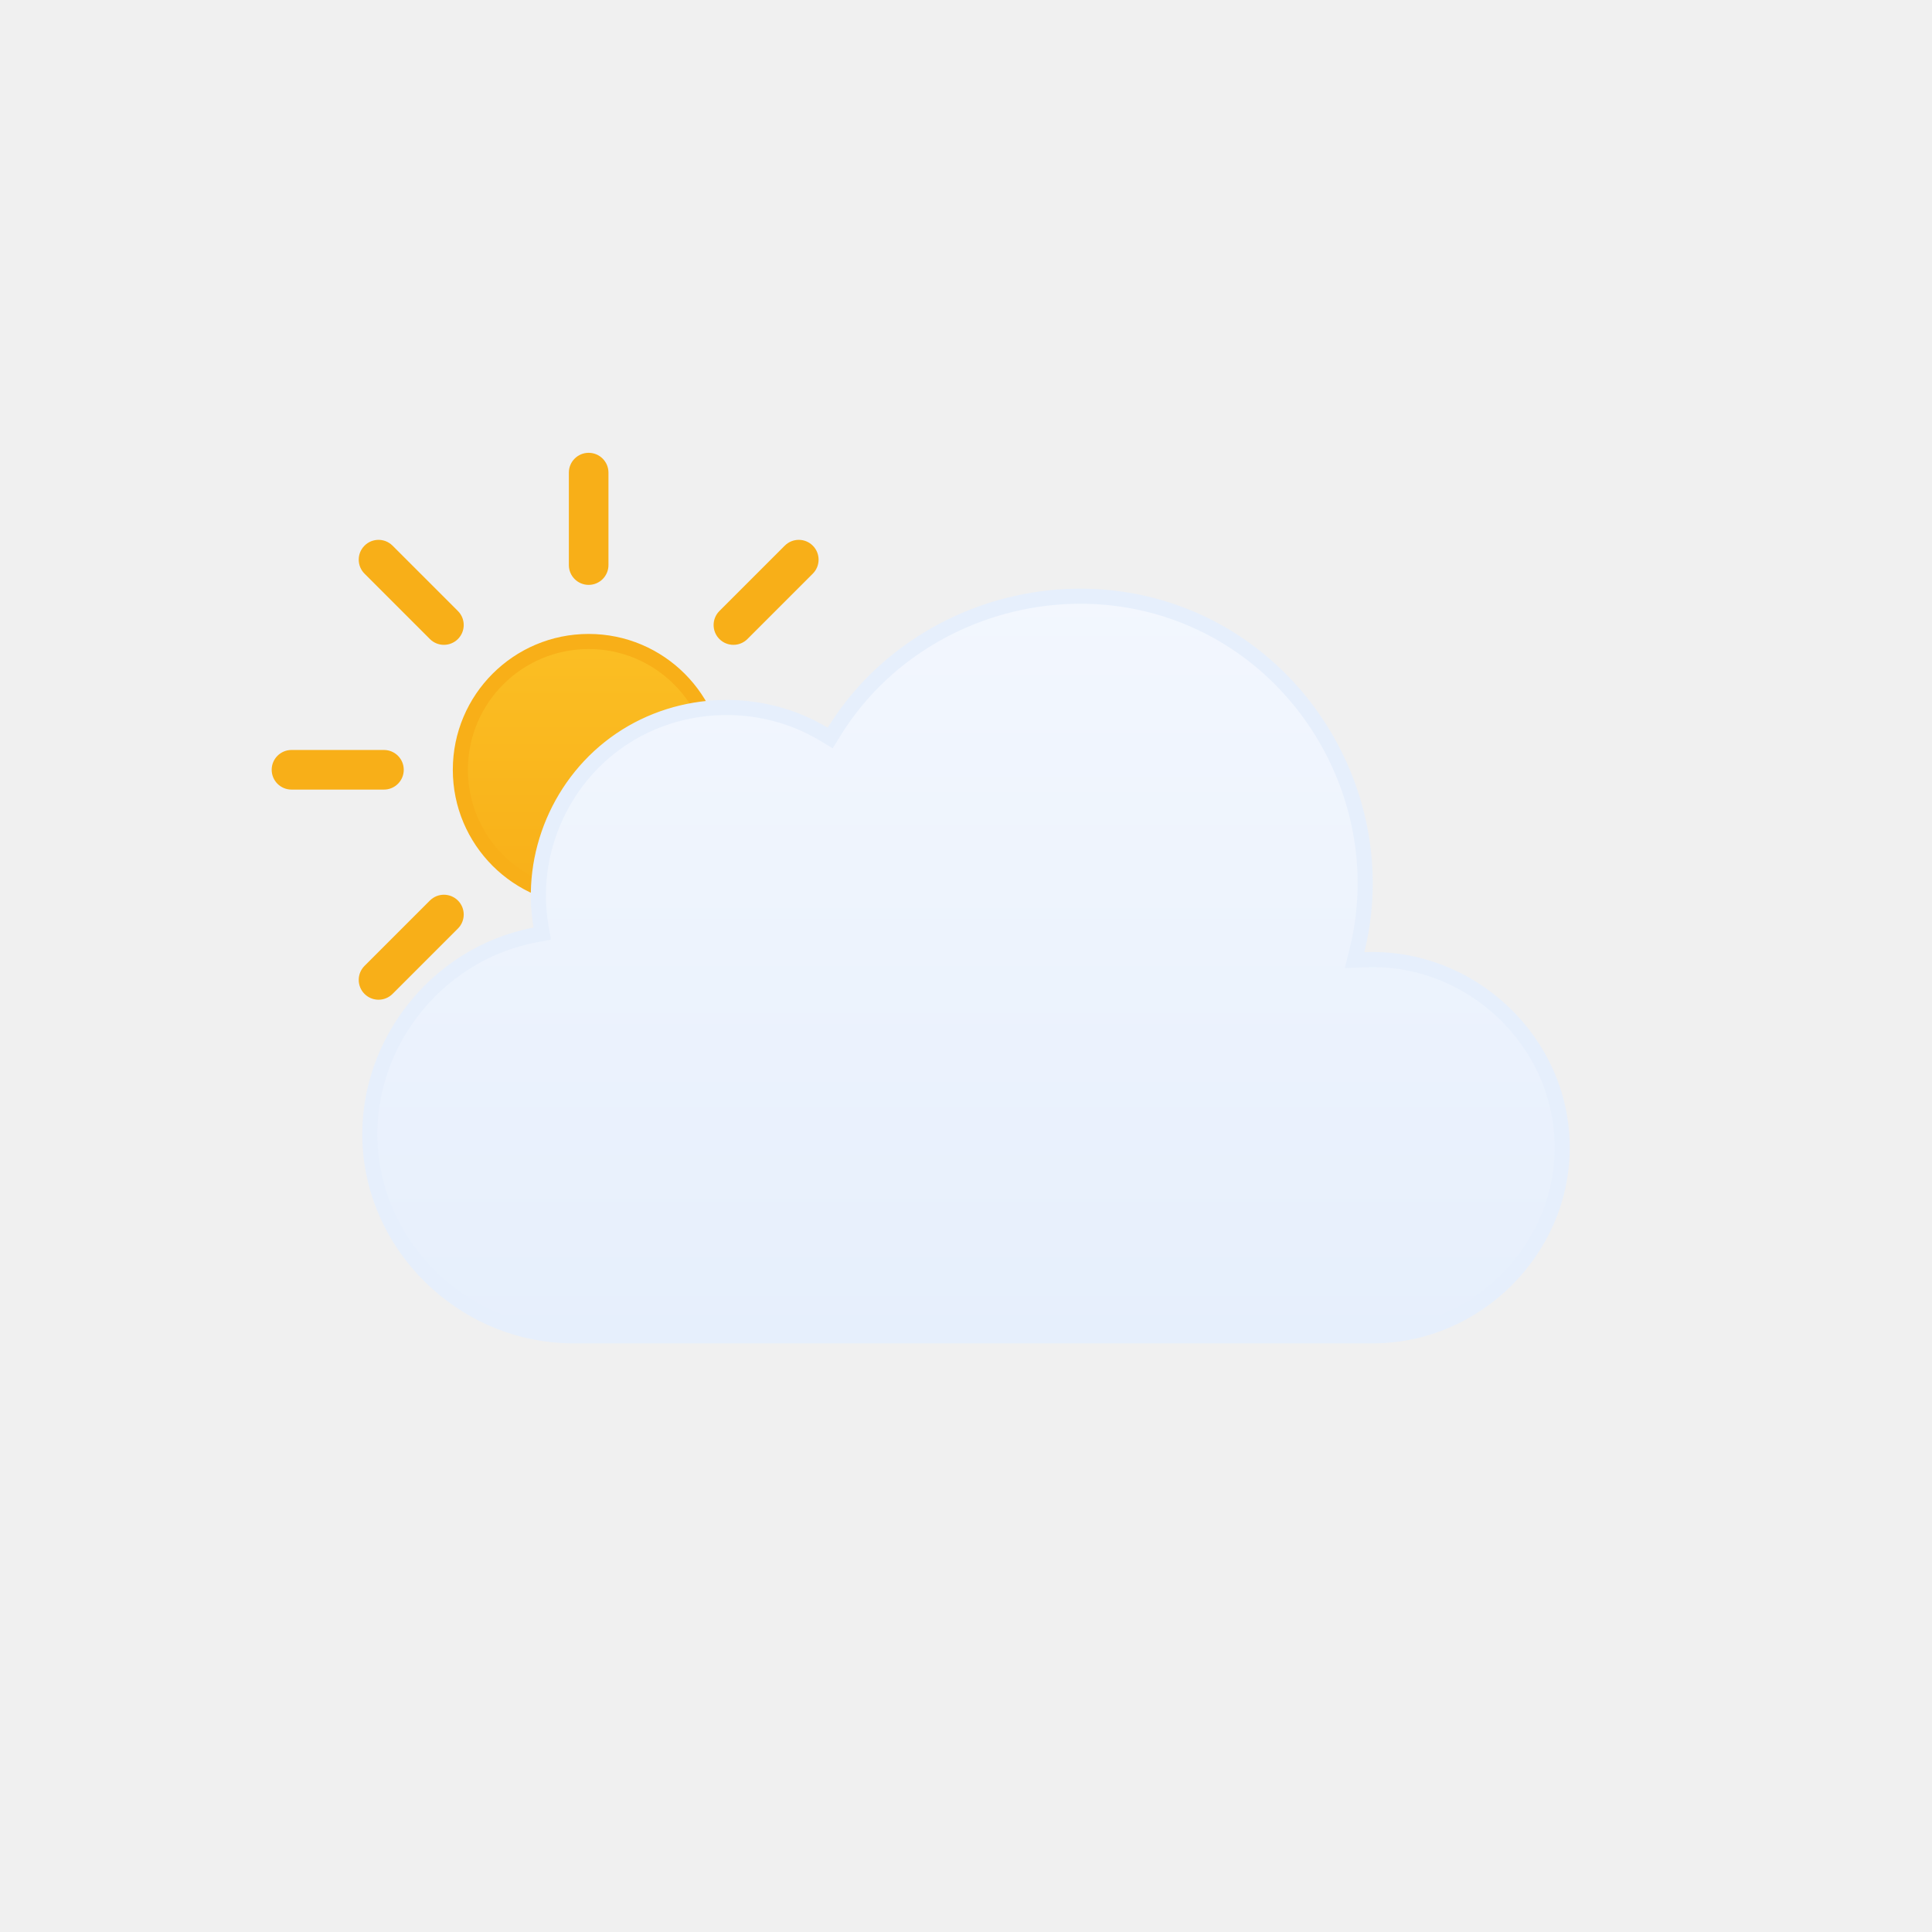
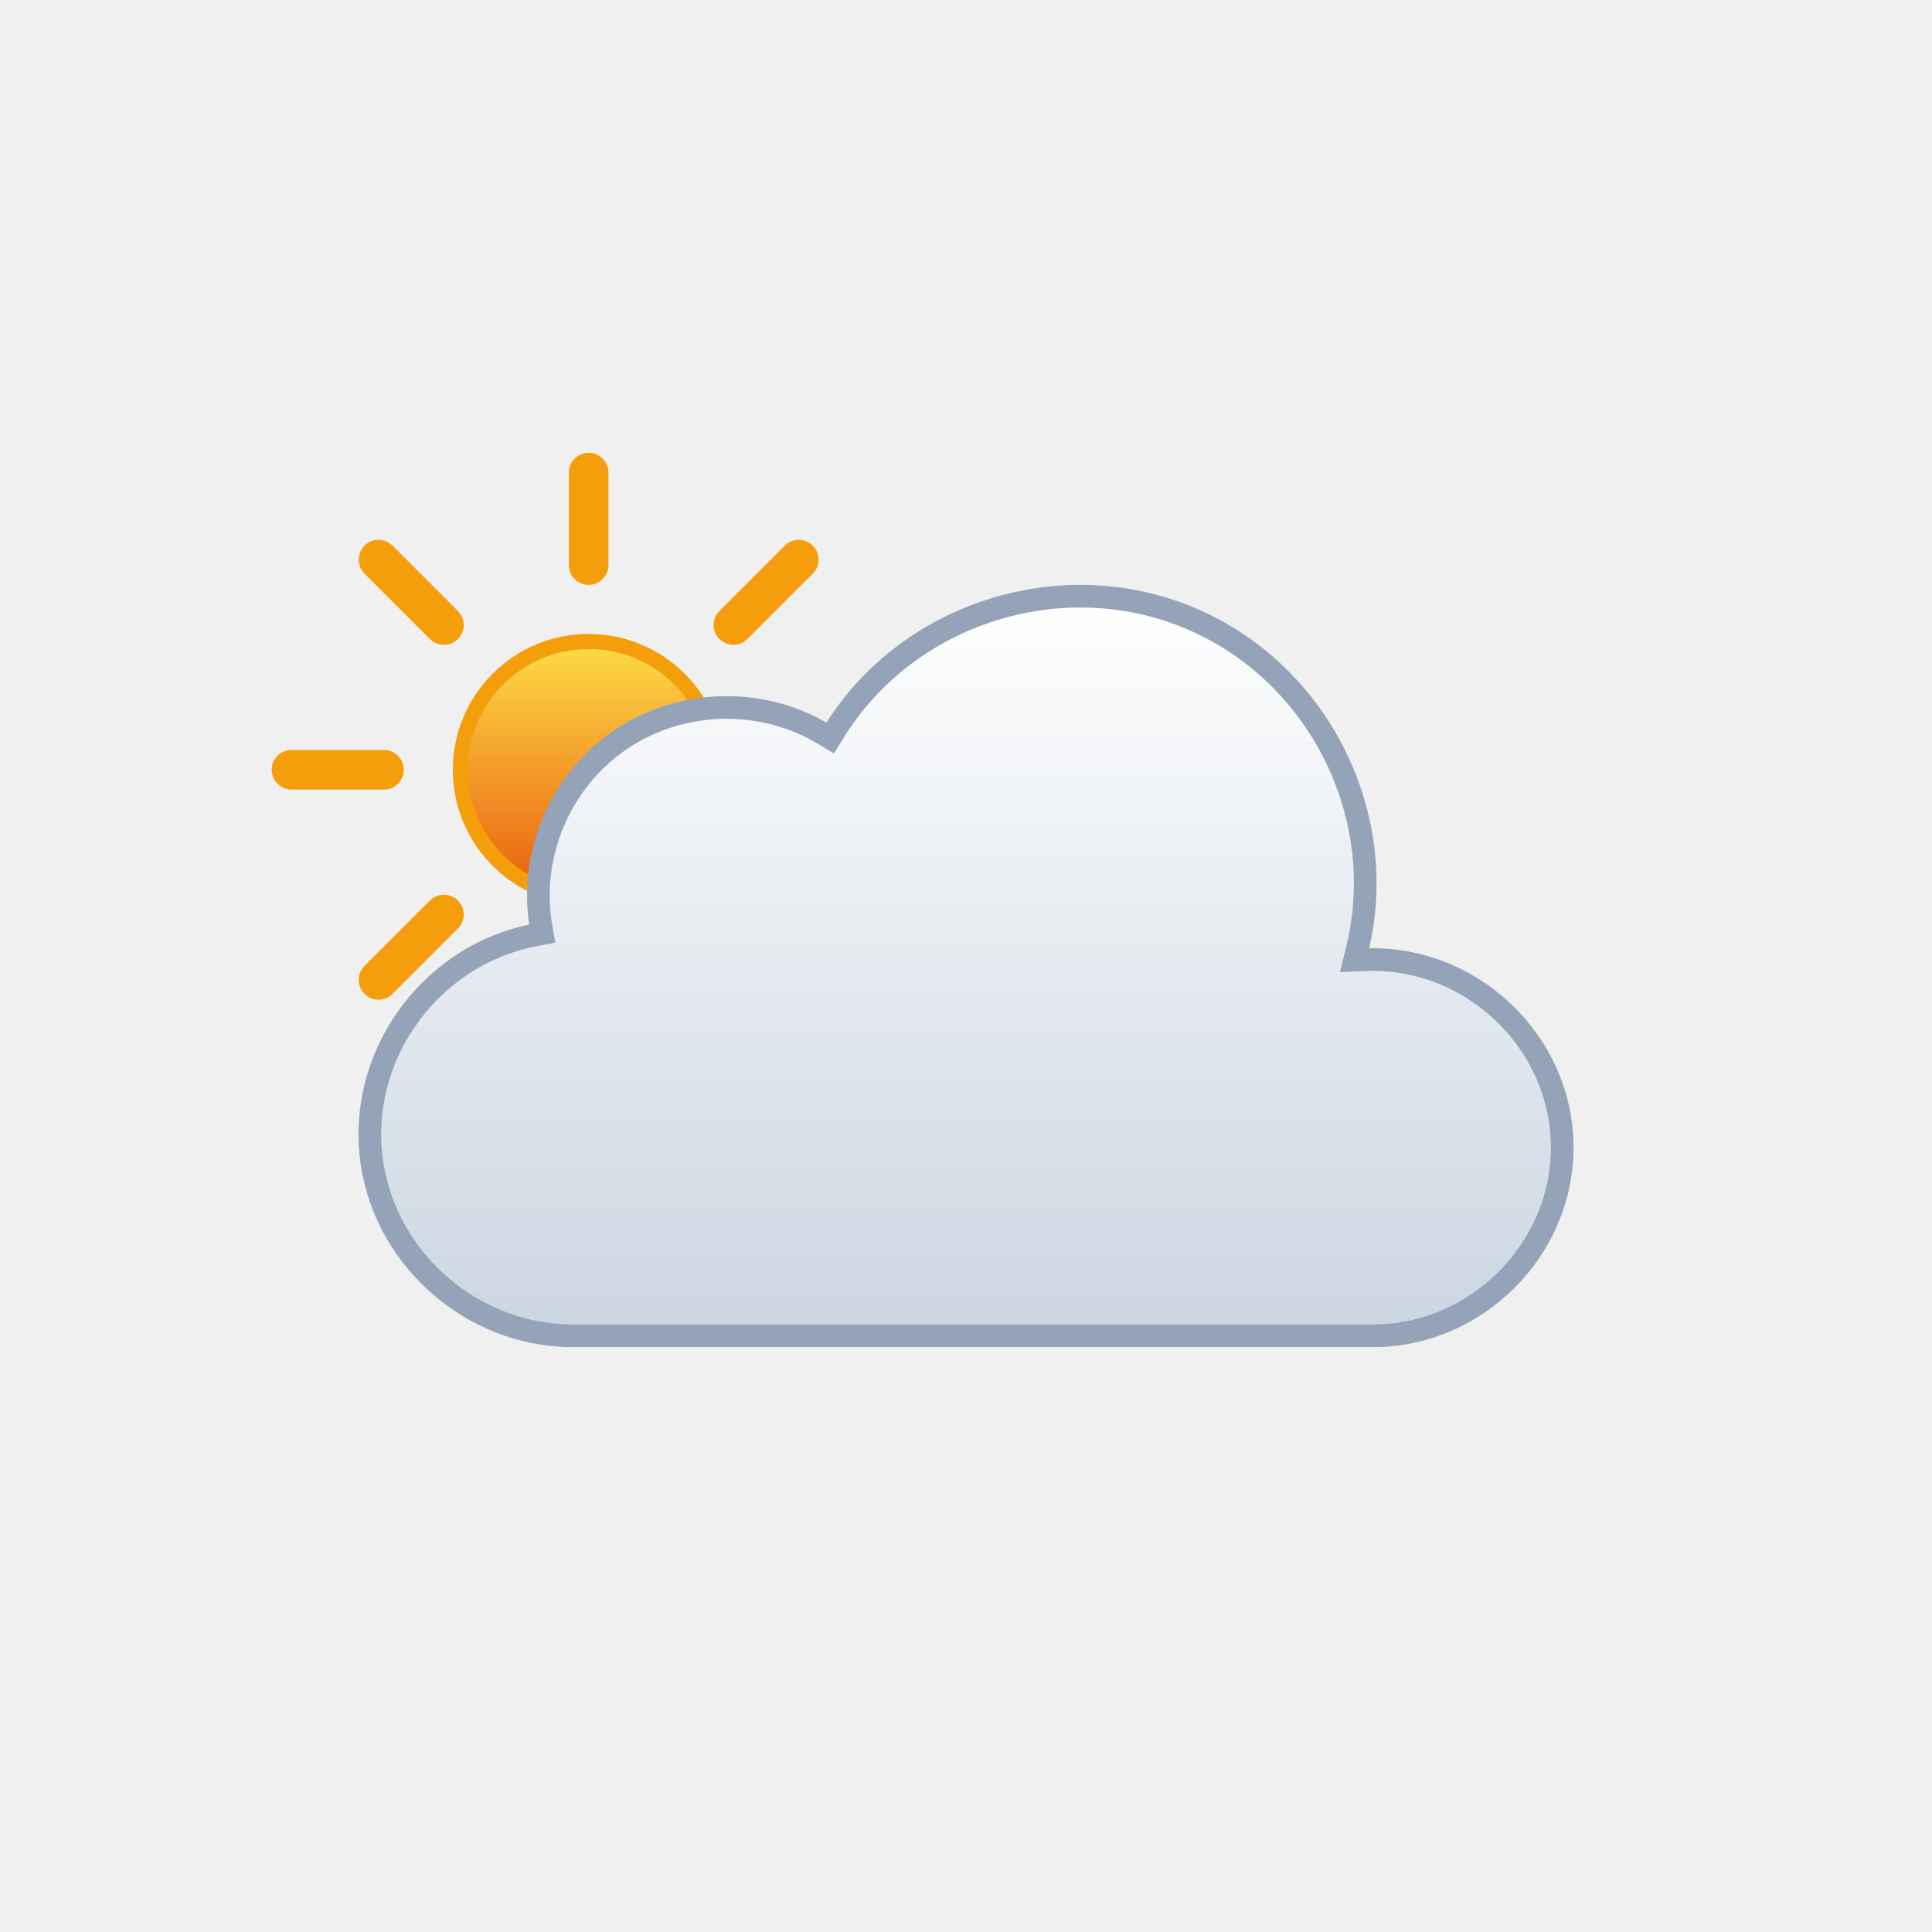
<svg xmlns="http://www.w3.org/2000/svg" viewBox="0 0 128 128" fill="none">
  <g id="partly-cloudy-day" clip-path="url(#clip0_1858_8241)">
    <g id="Sky">
      <g id="Sun">
-         <circle id="Core" cx="39" cy="51" r="8.5" fill="url(#paint0_linear_1858_8241)" stroke="#F8AF18" />
+         <circle id="Core" cx="39" cy="51" r="8.5" fill="url(#paint0_linear_1858_8241)" stroke="#F59E0B" />
        <g id="Rays">
-           <path d="M37.688 31.312C37.688 30.588 38.275 30 39 30C39.725 30 40.312 30.588 40.312 31.312V37.438C40.312 38.162 39.725 38.75 39 38.75C38.275 38.75 37.688 38.162 37.688 37.438V31.312Z" fill="#F8AF18" />
-           <path d="M51.993 36.151C52.506 35.638 53.337 35.638 53.849 36.151C54.362 36.663 54.362 37.494 53.849 38.007L49.518 42.338C49.006 42.85 48.175 42.85 47.662 42.338C47.15 41.825 47.15 40.994 47.662 40.482L51.993 36.151Z" fill="#F8AF18" />
-           <path d="M58.688 49.688C59.412 49.688 60 50.275 60 51C60 51.725 59.412 52.312 58.688 52.312H52.562C51.838 52.312 51.25 51.725 51.25 51C51.25 50.275 51.838 49.688 52.562 49.688H58.688Z" fill="#F8AF18" />
-           <path d="M53.849 63.993C54.362 64.506 54.362 65.337 53.849 65.849C53.337 66.362 52.506 66.362 51.993 65.849L47.662 61.518C47.15 61.006 47.15 60.175 47.662 59.662C48.175 59.15 49.006 59.15 49.518 59.662L53.849 63.993Z" fill="#F8AF18" />
-           <path d="M37.688 64.562C37.688 63.838 38.275 63.25 39 63.25C39.725 63.25 40.312 63.838 40.312 64.562V70.688C40.312 71.412 39.725 72 39 72C38.275 72 37.688 71.412 37.688 70.688V64.562Z" fill="#F8AF18" />
-           <path d="M28.482 59.662C28.994 59.15 29.825 59.15 30.338 59.662C30.851 60.175 30.851 61.006 30.338 61.518L26.007 65.849C25.494 66.362 24.663 66.362 24.151 65.849C23.638 65.337 23.638 64.506 24.151 63.993L28.482 59.662Z" fill="#F8AF18" />
-           <path d="M25.438 49.688C26.162 49.688 26.75 50.275 26.75 51C26.75 51.725 26.162 52.312 25.438 52.312H19.312C18.588 52.312 18 51.725 18 51C18 50.275 18.588 49.688 19.312 49.688H25.438Z" fill="#F8AF18" />
-           <path d="M30.338 40.482C30.851 40.994 30.851 41.825 30.338 42.338C29.825 42.85 28.994 42.85 28.482 42.338L24.151 38.007C23.638 37.494 23.638 36.663 24.151 36.151C24.663 35.638 25.494 35.638 26.007 36.151L30.338 40.482Z" fill="#F8AF18" />
+           <path d="M37.688 31.312C37.688 30.588 38.275 30 39 30C39.725 30 40.312 30.588 40.312 31.312V37.438C40.312 38.162 39.725 38.75 39 38.75C38.275 38.75 37.688 38.162 37.688 37.438V31.312Z" fill="#F59E0B" />
+           <path d="M51.993 36.151C52.506 35.638 53.337 35.638 53.849 36.151C54.362 36.663 54.362 37.494 53.849 38.007L49.518 42.338C49.006 42.85 48.175 42.85 47.662 42.338C47.15 41.825 47.15 40.994 47.662 40.482L51.993 36.151Z" fill="#F59E0B" />
+           <path d="M58.688 49.688C59.412 49.688 60 50.275 60 51C60 51.725 59.412 52.312 58.688 52.312H52.562C51.838 52.312 51.25 51.725 51.25 51C51.25 50.275 51.838 49.688 52.562 49.688H58.688Z" fill="#F59E0B" />
+           <path d="M53.849 63.993C54.362 64.506 54.362 65.337 53.849 65.849C53.337 66.362 52.506 66.362 51.993 65.849L47.662 61.518C47.15 61.006 47.15 60.175 47.662 59.662C48.175 59.15 49.006 59.15 49.518 59.662L53.849 63.993Z" fill="#F59E0B" />
+           <path d="M37.688 64.562C37.688 63.838 38.275 63.25 39 63.25C39.725 63.25 40.312 63.838 40.312 64.562V70.688C40.312 71.412 39.725 72 39 72C38.275 72 37.688 71.412 37.688 70.688V64.562Z" fill="#F59E0B" />
+           <path d="M28.482 59.662C28.994 59.15 29.825 59.15 30.338 59.662C30.851 60.175 30.851 61.006 30.338 61.518L26.007 65.849C25.494 66.362 24.663 66.362 24.151 65.849C23.638 65.337 23.638 64.506 24.151 63.993L28.482 59.662Z" fill="#F59E0B" />
+           <path d="M25.438 49.688C26.162 49.688 26.75 50.275 26.75 51C26.75 51.725 26.162 52.312 25.438 52.312H19.312C18.588 52.312 18 51.725 18 51C18 50.275 18.588 49.688 19.312 49.688H25.438Z" fill="#F59E0B" />
+           <path d="M30.338 40.482C30.851 40.994 30.851 41.825 30.338 42.338C29.825 42.85 28.994 42.85 28.482 42.338L24.151 38.007C23.638 37.494 23.638 36.663 24.151 36.151C24.663 35.638 25.494 35.638 26.007 36.151L30.338 40.482Z" fill="#F59E0B" />
        </g>
      </g>
      <g id="Clouds">
        <g id="Cloud">
-           <path id="Cloud_2" d="M55.262 48.475C60.123 40.611 70.297 37.38 78.815 40.943C87.321 44.502 92.138 54.003 89.903 62.965L89.742 63.614L90.411 63.585C97.42 63.279 103.5 68.992 103.5 76.028C103.5 82.84 97.772 88.5 90.977 88.5H37.954C31.128 88.502 25.203 83.171 24.559 76.36C23.916 69.552 28.737 63.212 35.443 61.945L35.926 61.853L35.842 61.369C35.026 56.624 37.126 51.717 41.105 49.013C45.095 46.301 50.446 46.154 54.58 48.64L55.003 48.895L55.262 48.475Z" fill="url(#paint1_linear_1858_8241)" stroke="#E6EFFC" stroke-miterlimit="10" />
+           <path id="Cloud_2" d="M55.262 48.475C60.123 40.611 70.297 37.38 78.815 40.943C87.321 44.502 92.138 54.003 89.903 62.965L89.742 63.614L90.411 63.585C97.42 63.279 103.5 68.992 103.5 76.028C103.5 82.84 97.772 88.5 90.977 88.5H37.954C31.128 88.502 25.203 83.171 24.559 76.36C23.916 69.552 28.737 63.212 35.443 61.945L35.926 61.853L35.842 61.369C35.026 56.624 37.126 51.717 41.105 49.013C45.095 46.301 50.446 46.154 54.58 48.64L55.003 48.895L55.262 48.475Z" fill="url(#paint1_linear_1858_8241)" stroke="#94A3B8" stroke-width="1.5" stroke-miterlimit="10" />
        </g>
      </g>
    </g>
  </g>
  <defs>
    <linearGradient id="paint0_linear_1858_8241" x1="39" y1="42" x2="39" y2="60" gradientUnits="userSpaceOnUse">
-       <stop stop-color="#FBBF24" />
-       <stop offset="1" stop-color="#F8AF18" />
+       <stop stop-color="#FDE047" />
+       <stop offset="1" stop-color="#EA580C" />
    </linearGradient>
    <linearGradient id="paint1_linear_1858_8241" x1="64.001" y1="39" x2="64.001" y2="89" gradientUnits="userSpaceOnUse">
-       <stop stop-color="#F3F7FE" />
-       <stop offset="1" stop-color="#E6EFFC" />
+       <stop stop-color="#FFFFFF" />
+       <stop offset="1" stop-color="#CBD5E1" />
    </linearGradient>
    <clipPath id="clip0_1858_8241">
      <rect width="128" height="128" fill="white" />
    </clipPath>
  </defs>
</svg>
